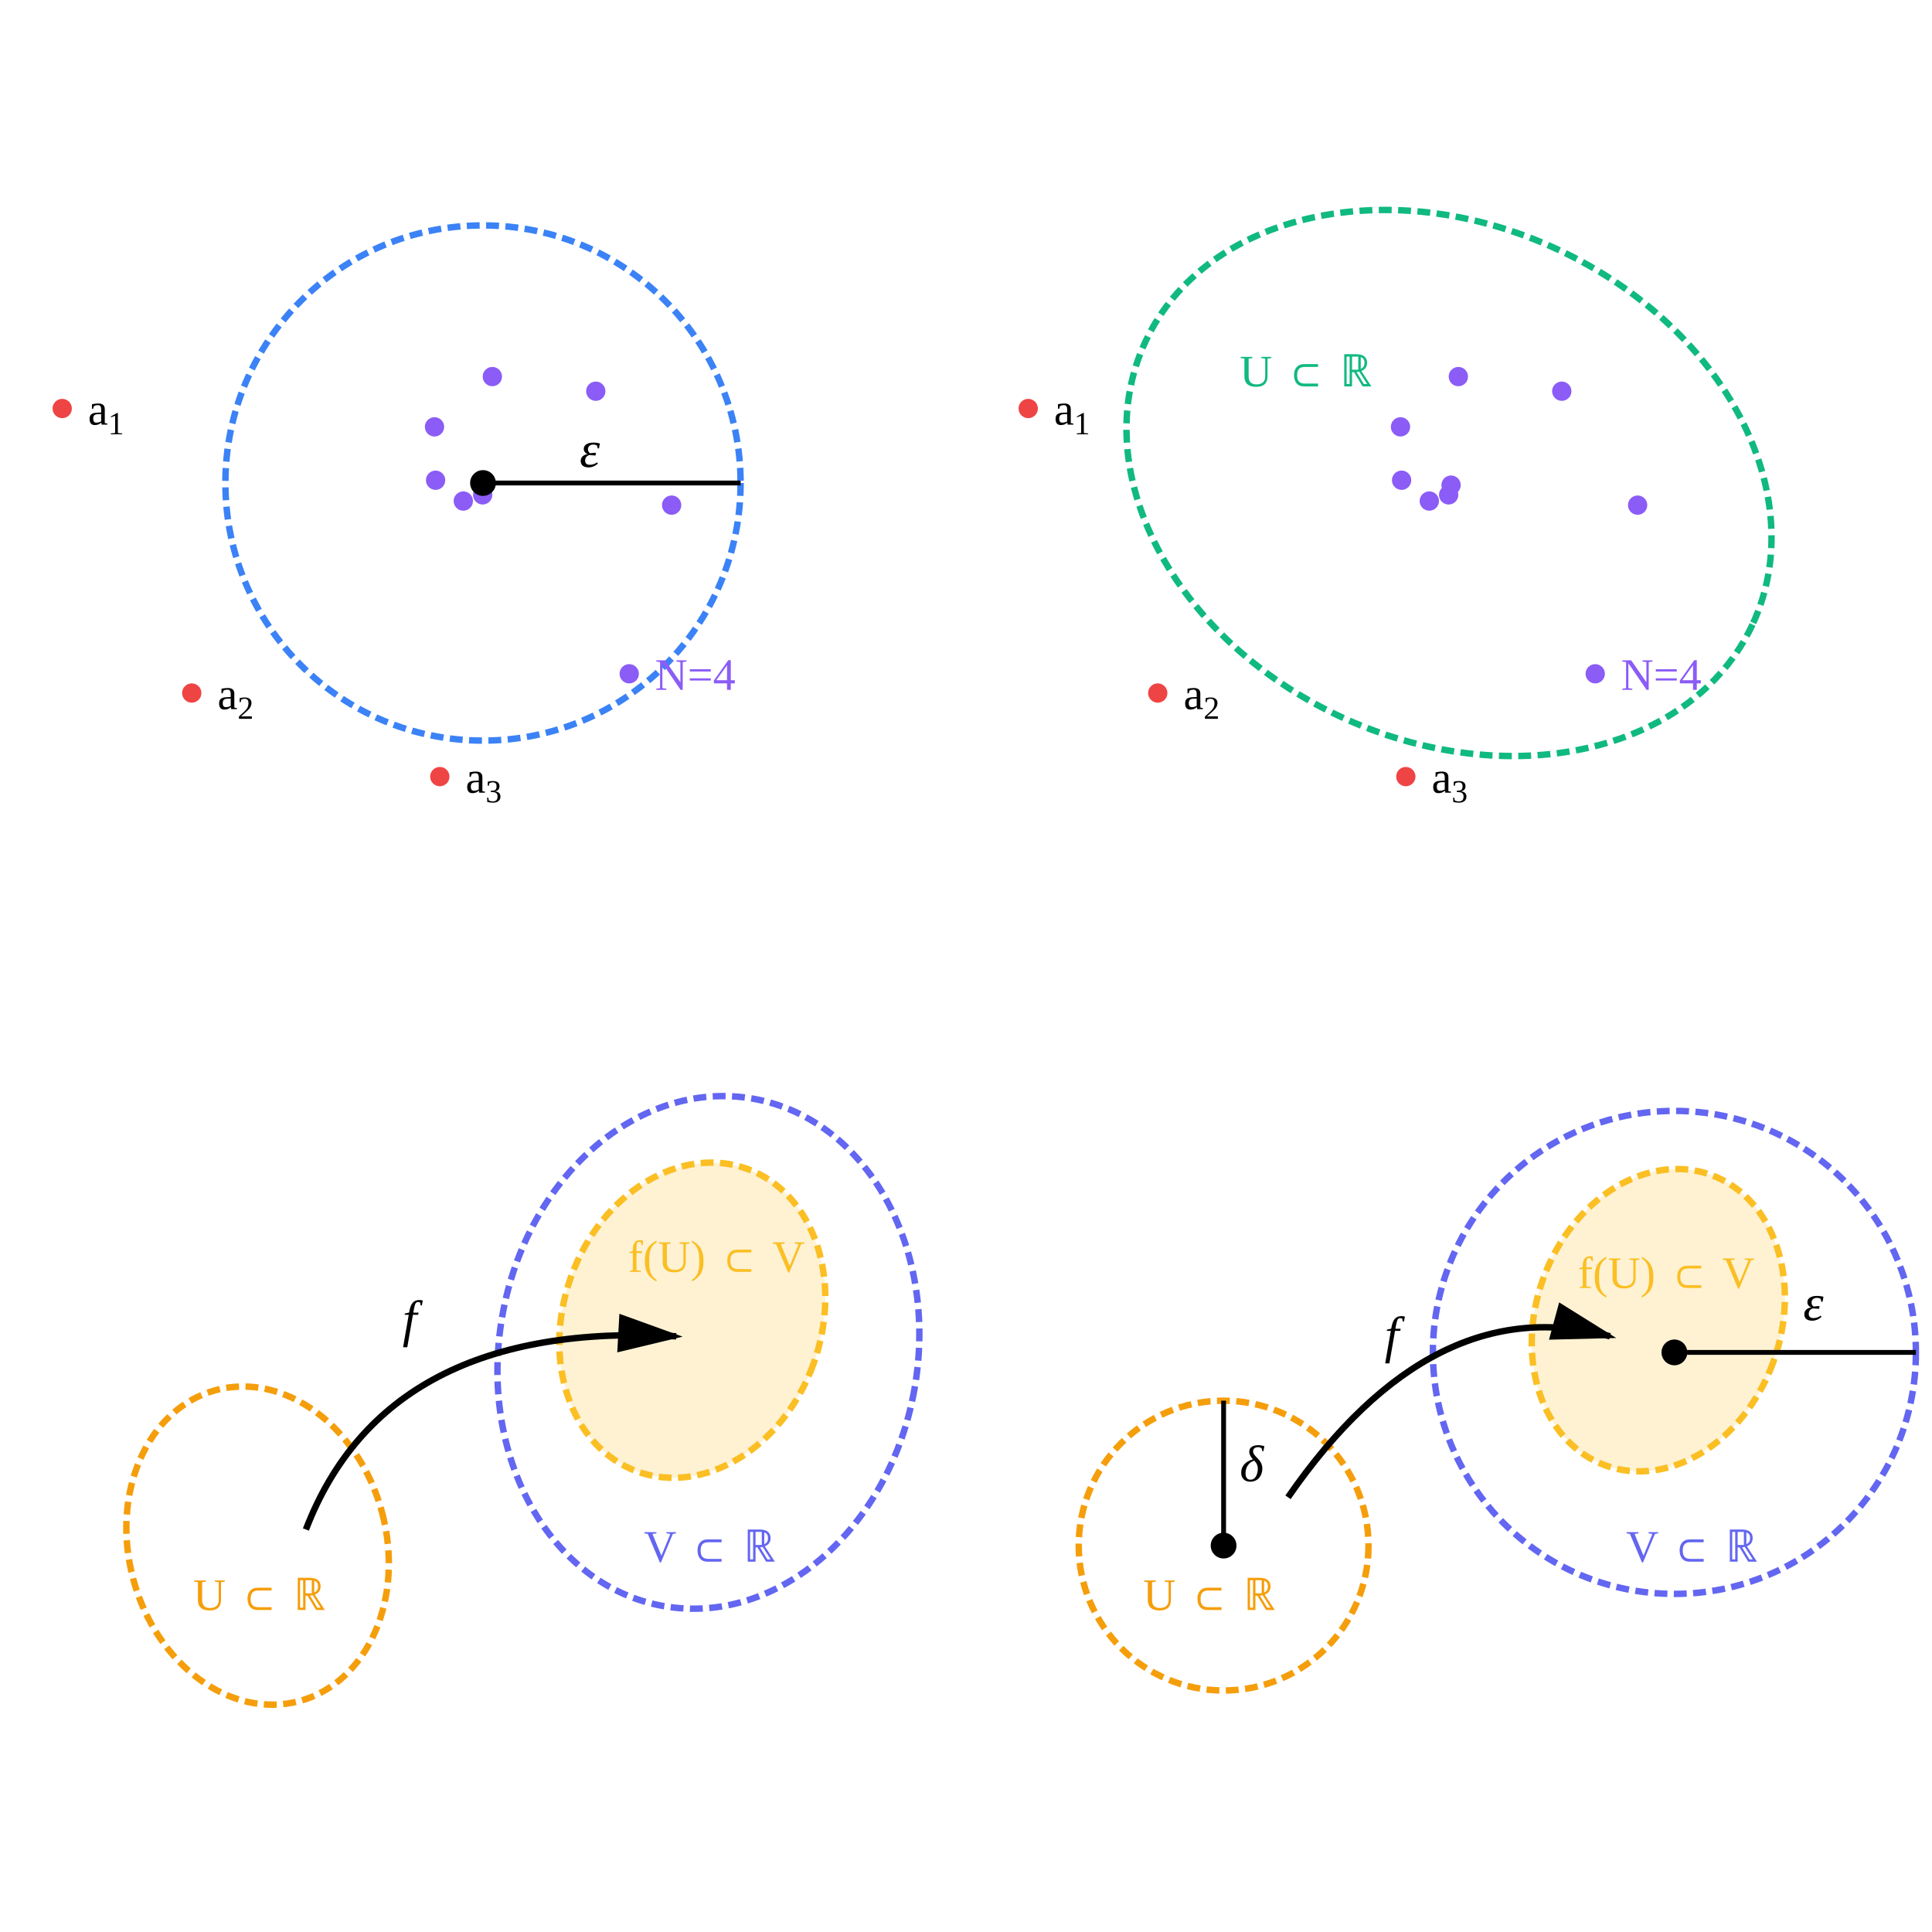
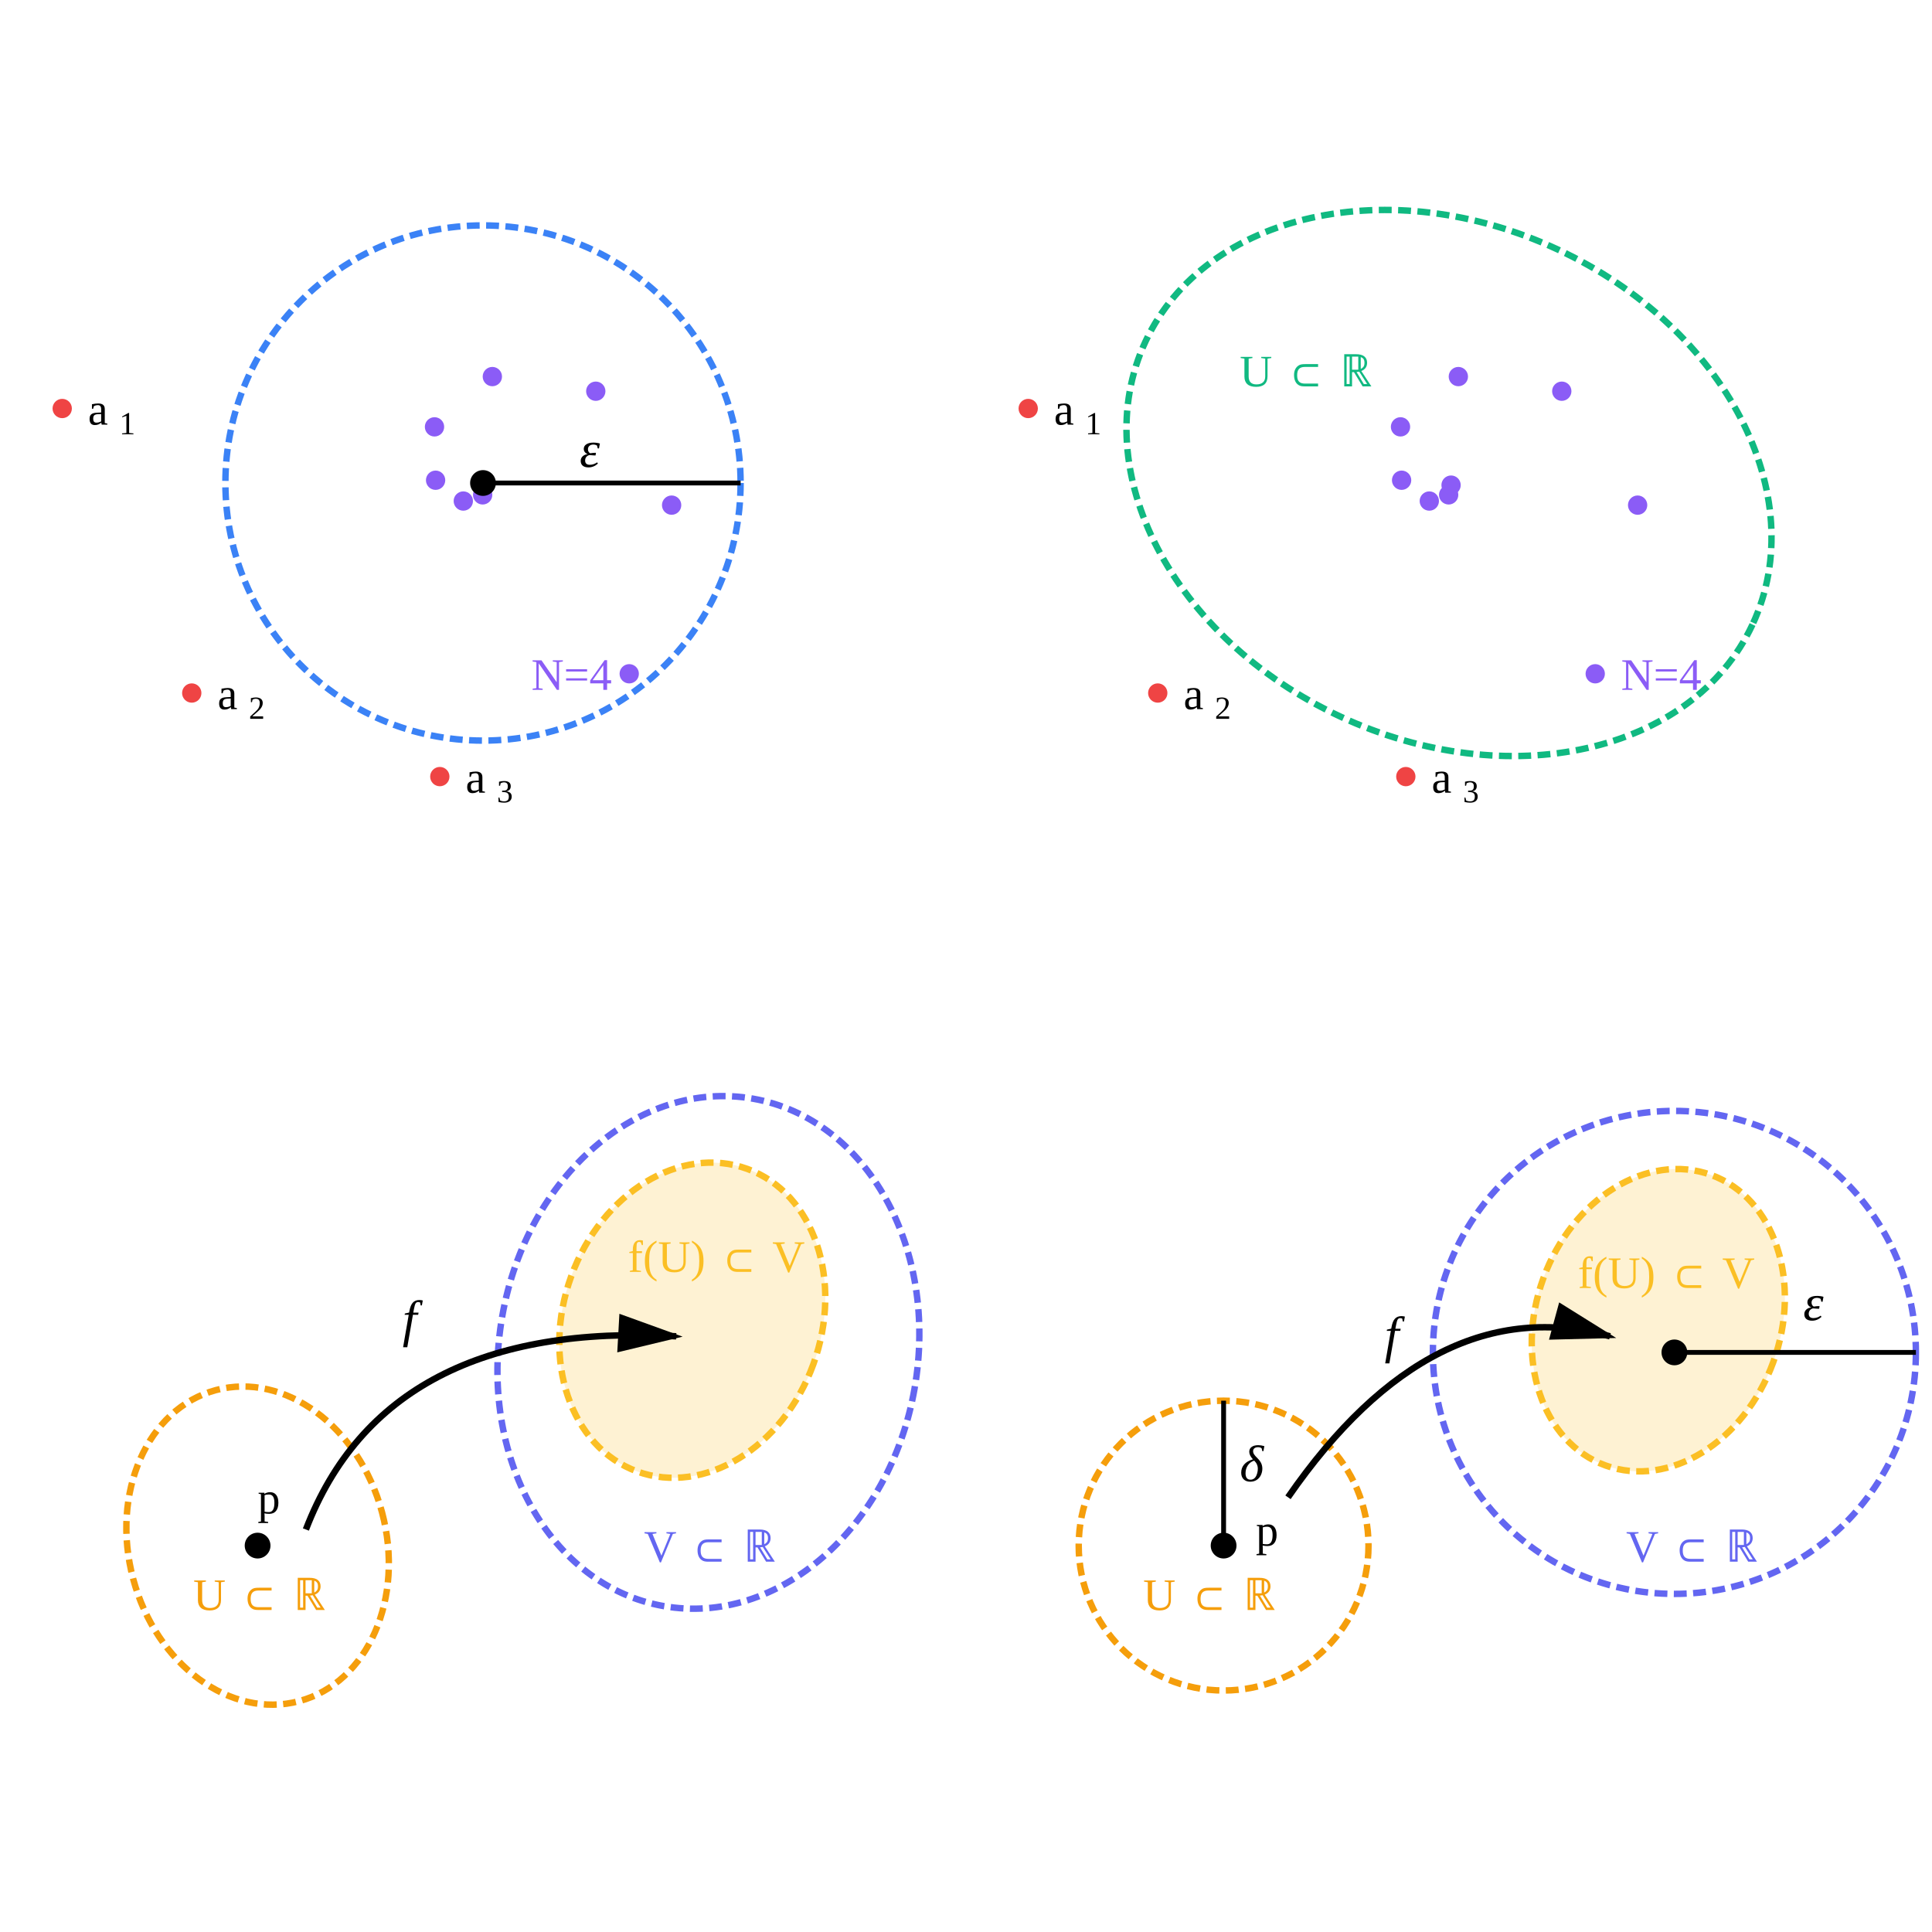
<svg xmlns="http://www.w3.org/2000/svg" width="600" height="600" viewBox="0 0 600 600" class="bg-white">
  <g>
    <circle cx="150" cy="150" r="80" fill="none" stroke="#3b82f6" stroke-width="2" stroke-dasharray="4 2" />
    <line x1="150" y1="150" x2="230" y2="150" stroke="#000" stroke-width="1.5" />
-     <text x="180" y="145" fill="#000" font-size="16" font-style="italic">ε</text>
+     <text x="180" y="145" fill="#000" font-size="16" font-style="italic"> ε </text>
    <circle cx="19.322" cy="126.865" r="3" fill="#ef4444" />
    <circle cx="59.552" cy="215.226" r="3" fill="#ef4444" />
    <circle cx="136.591" cy="241.179" r="3" fill="#ef4444" />
    <circle cx="195.413" cy="209.247" r="3" fill="#8b5cf6" />
    <circle cx="208.58" cy="156.874" r="3" fill="#8b5cf6" />
    <circle cx="185.023" cy="121.493" r="3" fill="#8b5cf6" />
    <circle cx="152.903" cy="116.95" r="3" fill="#8b5cf6" />
    <circle cx="134.94" cy="132.563" r="3" fill="#8b5cf6" />
    <circle cx="135.28" cy="149.139" r="3" fill="#8b5cf6" />
    <circle cx="143.884" cy="155.603" r="3" fill="#8b5cf6" />
    <circle cx="149.892" cy="153.685" r="3" fill="#8b5cf6" />
    <circle cx="150.642" cy="150.661" r="3" fill="#8b5cf6" />
-     <text x="27.322" y="131.865" font-size="14">a<tspan font-size="10" dy="3">1</tspan>
+     <text x="27.322" y="131.865" font-size="14"> a <tspan font-size="10" dy="3"> 1 </tspan>
    </text>
-     <text x="67.552" y="220.226" font-size="14">a<tspan font-size="10" dy="3">2</tspan>
+     <text x="67.552" y="220.226" font-size="14"> a <tspan font-size="10" dy="3"> 2 </tspan>
    </text>
-     <text x="144.591" y="246.179" font-size="14">a<tspan font-size="10" dy="3">3</tspan>
+     <text x="144.591" y="246.179" font-size="14"> a <tspan font-size="10" dy="3"> 3 </tspan>
    </text>
-     <text x="203.413" y="214.247" font-size="14" fill="#8b5cf6">N=4</text>
+     <text x="165" y="214.247" font-size="14" fill="#8b5cf6">N=4</text>
    <circle cx="150" cy="150" r="4" fill="#000" />
  </g>
  <g>
    <ellipse cx="450" cy="150" rx="104" ry="80" fill="none" stroke="#10b981" stroke-width="2" stroke-dasharray="4 2" transform="rotate(25 450 150)" />
    <circle cx="319.322" cy="126.865" r="3" fill="#ef4444" />
    <circle cx="359.552" cy="215.226" r="3" fill="#ef4444" />
    <circle cx="436.591" cy="241.179" r="3" fill="#ef4444" />
    <circle cx="495.413" cy="209.247" r="3" fill="#8b5cf6" />
    <circle cx="508.58" cy="156.874" r="3" fill="#8b5cf6" />
    <circle cx="485.023" cy="121.493" r="3" fill="#8b5cf6" />
    <circle cx="452.903" cy="116.95" r="3" fill="#8b5cf6" />
    <circle cx="434.94" cy="132.563" r="3" fill="#8b5cf6" />
    <circle cx="435.28" cy="149.139" r="3" fill="#8b5cf6" />
    <circle cx="443.884" cy="155.603" r="3" fill="#8b5cf6" />
    <circle cx="449.892" cy="153.685" r="3" fill="#8b5cf6" />
    <circle cx="450.642" cy="150.661" r="3" fill="#8b5cf6" />
-     <text x="327.322" y="131.865" font-size="14">a<tspan font-size="10" dy="3">1</tspan>
+     <text x="327.322" y="131.865" font-size="14">a <tspan font-size="10" dy="3">1</tspan>
    </text>
-     <text x="367.552" y="220.226" font-size="14">a<tspan font-size="10" dy="3">2</tspan>
+     <text x="367.552" y="220.226" font-size="14">a <tspan font-size="10" dy="3">2</tspan>
    </text>
-     <text x="444.591" y="246.179" font-size="14">a<tspan font-size="10" dy="3">3</tspan>
+     <text x="444.591" y="246.179" font-size="14">a <tspan font-size="10" dy="3">3</tspan>
    </text>
    <text x="503.413" y="214.247" font-size="14" fill="#8b5cf6">N=4</text>
    <text x="385" y="120" font-size="14" fill="#10b981">U ⊂ <tspan font-family="serif" font-style="italic">ℝ</tspan>
    </text>
  </g>
  <g>
    <ellipse cx="80" cy="480" rx="40" ry="50" fill="none" stroke="#f59e0b" stroke-width="2" transform="rotate(-15 80 480)" stroke-dasharray="4 2" />
    <ellipse cx="220" cy="420" rx="65" ry="80" fill="none" stroke="#6366f1" stroke-width="2" transform="rotate(10 220 420)" stroke-dasharray="4 2" />
    <ellipse cx="215" cy="410" rx="40" ry="50" fill="rgba(251, 191, 36, 0.2)" stroke="#fbbf24" stroke-width="2" transform="rotate(20 215 410)" stroke-dasharray="4 2" />
    <defs>
      <marker id="arrowhead3" markerWidth="10" markerHeight="10" refX="9" refY="3" orient="auto">
        <polygon points="0 0, 10 3, 0 6" fill="#000" />
      </marker>
    </defs>
    <path d="M 95 475 Q 120 410, 210 415" fill="none" stroke="#000" stroke-width="2" marker-end="url(#arrowhead3)" />
    <text x="125" y="415" font-size="16" font-style="italic">f</text>
    <text x="60" y="500" font-size="14" fill="#f59e0b">U ⊂ <tspan font-family="serif" font-style="italic">ℝ</tspan>
    </text>
    <text x="195" y="395" font-size="14" fill="#fbbf24">f(U) ⊂ V</text>
    <text x="200" y="485" font-size="14" fill="#6366f1">V ⊂ <tspan font-family="serif" font-style="italic">ℝ</tspan>
    </text>
+     <circle cx="80" cy="480" r="4" fill="#000" />
+     <text x="80" y="470" font-size="14" fill="#000">p</text>
  </g>
  <g>
    <circle cx="380" cy="480" r="45" fill="none" stroke="#f59e0b" stroke-width="2" stroke-dasharray="4 2" />
    <circle cx="520" cy="420" r="75" fill="none" stroke="#6366f1" stroke-width="2" stroke-dasharray="4 2" />
    <ellipse cx="515" cy="410" rx="38" ry="48" fill="rgba(251, 191, 36, 0.2)" stroke="#fbbf24" stroke-width="2" transform="rotate(20 515 410)" stroke-dasharray="4 2" />
    <line x1="380" y1="480" x2="380" y2="435" stroke="#000" stroke-width="1.5" />
    <text x="385" y="460" fill="#000" font-size="16" font-style="italic">δ</text>
    <line x1="520" y1="420" x2="595" y2="420" stroke="#000" stroke-width="1.5" />
    <text x="560" y="410" fill="#000" font-size="16" font-style="italic">ε</text>
    <defs>
      <marker id="arrowhead4" markerWidth="10" markerHeight="10" refX="9" refY="3" orient="auto">
        <polygon points="0 0, 10 3, 0 6" fill="#000" />
      </marker>
    </defs>
    <path d="M 400 465 Q 445 400, 500 415" fill="none" stroke="#000" stroke-width="2" marker-end="url(#arrowhead4)" />
    <text x="430" y="420" font-size="16" font-style="italic">f</text>
    <text x="355" y="500" font-size="14" fill="#f59e0b">U ⊂ <tspan font-family="serif" font-style="italic">ℝ</tspan>
    </text>
    <text x="490" y="400" font-size="14" fill="#fbbf24">f(U) ⊂ V</text>
    <text x="505" y="485" font-size="14" fill="#6366f1">V ⊂ <tspan font-family="serif" font-style="italic">ℝ</tspan>
    </text>
    <circle cx="380" cy="480" r="4" fill="#000" />
    <circle cx="520" cy="420" r="4" fill="#000" />
+     <text x="390" y="480" font-size="14" fill="#000">p</text>
  </g>
</svg>
